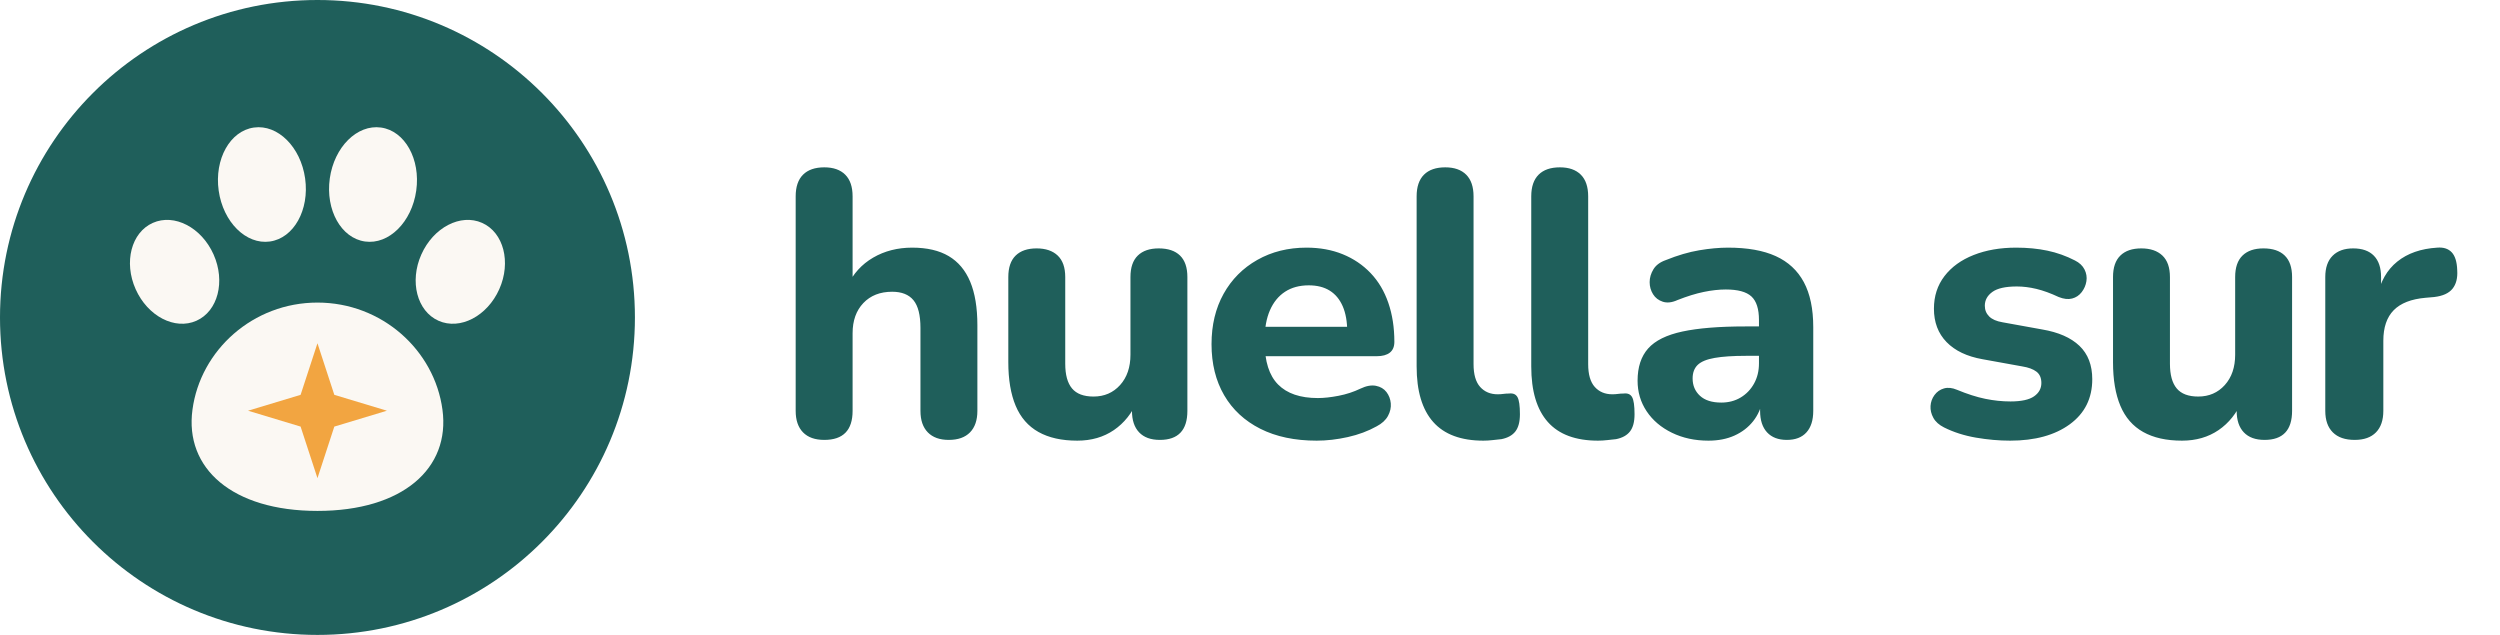
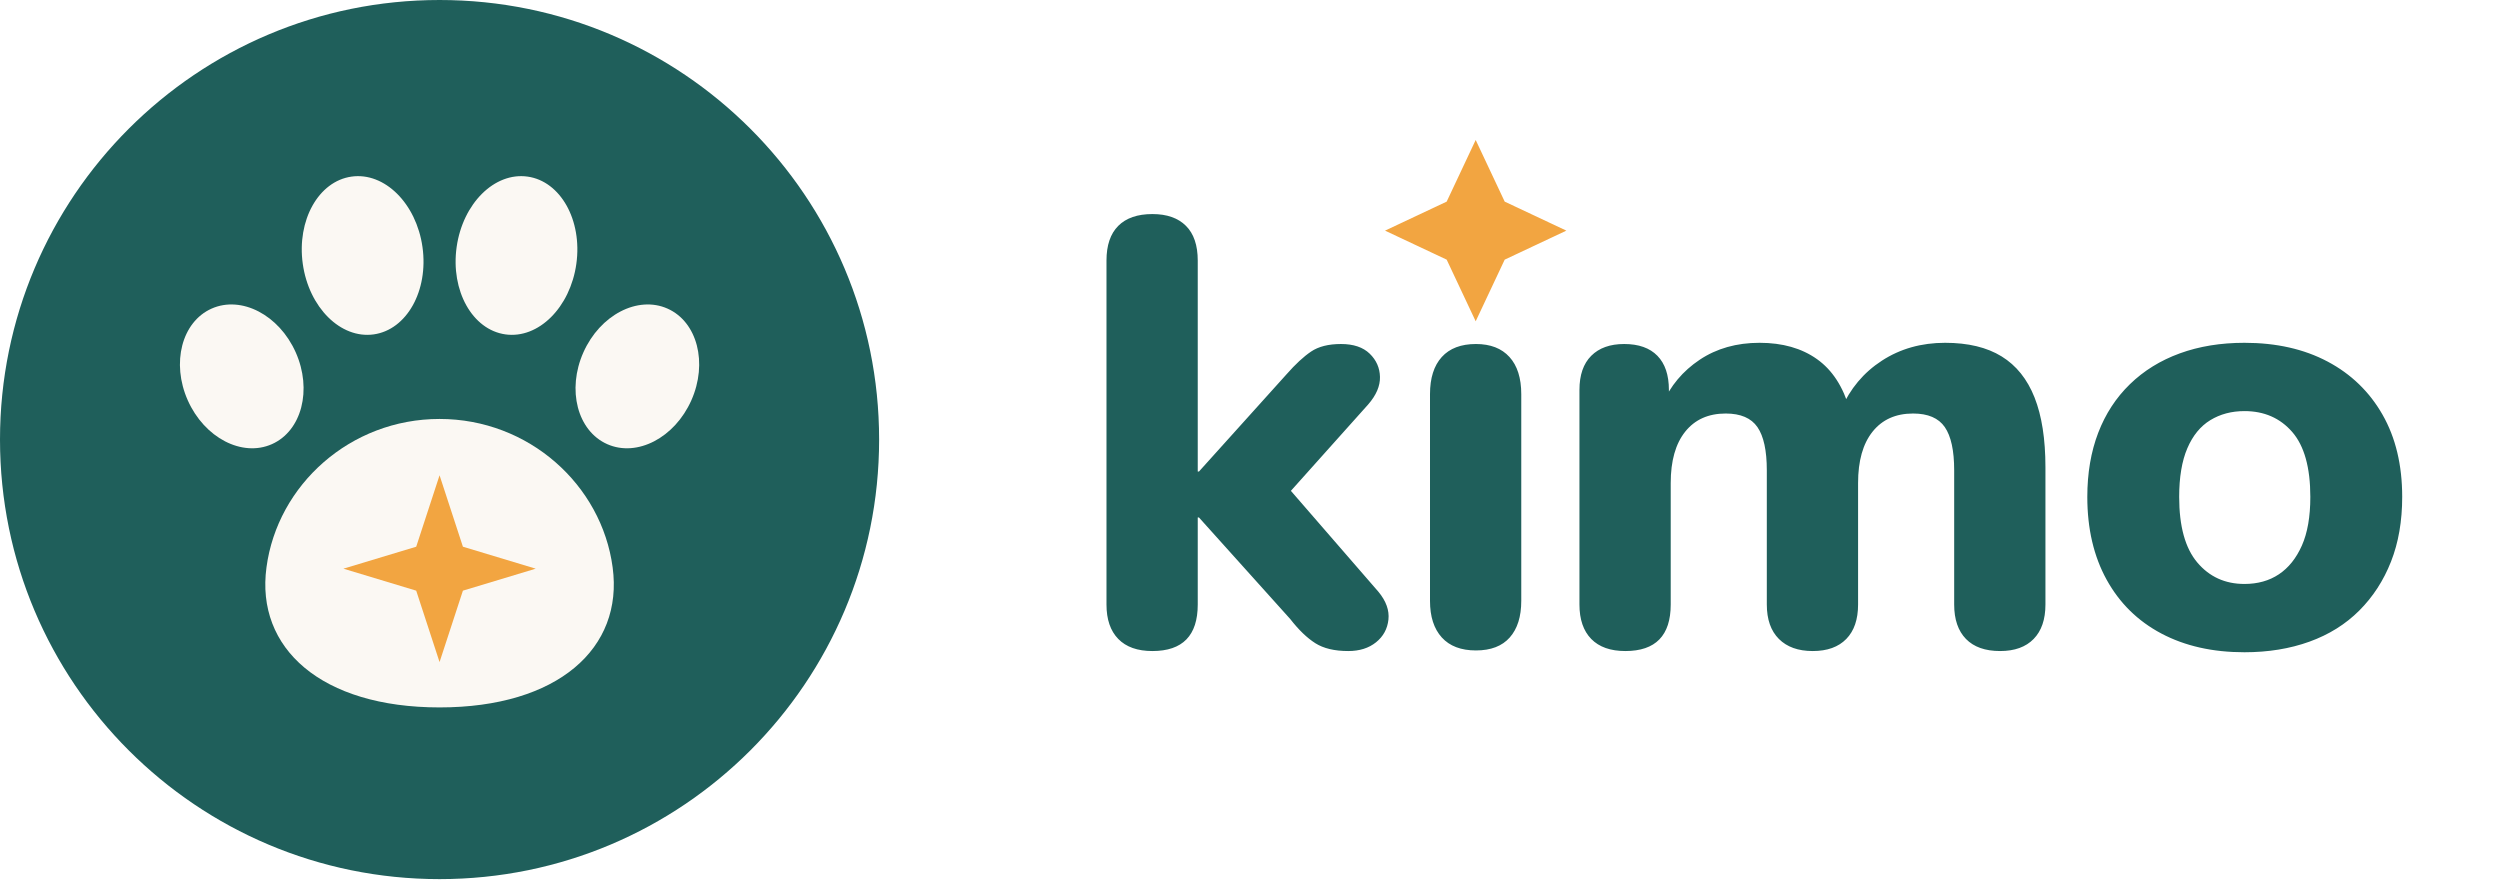
- <svg xmlns="http://www.w3.org/2000/svg" viewBox="0 0 252 64" role="img" aria-label="Huella Sur">
+ <svg xmlns="http://www.w3.org/2000/svg" viewBox="0 0 182 64" role="img" aria-label="Kimo">
  <circle cx="32" cy="32" r="32" fill="#1F5F5B" />
  <g fill="#FBF8F3">
    <path d="M32 51.5c-8.6 0-13.4-4.3-12.6-10.2.8-6 6.1-10.8 12.6-10.8s11.8 4.8 12.6 10.8c.8 5.9-4 10.2-12.6 10.2z" />
    <ellipse cx="17.6" cy="27.4" rx="4.3" ry="5.4" transform="rotate(-24 17.6 27.4)" />
    <ellipse cx="26.4" cy="18.6" rx="4.4" ry="5.8" transform="rotate(-8 26.4 18.6)" />
    <ellipse cx="37.6" cy="18.6" rx="4.4" ry="5.8" transform="rotate(8 37.6 18.6)" />
    <ellipse cx="46.4" cy="27.4" rx="4.3" ry="5.4" transform="rotate(24 46.4 27.4)" />
  </g>
  <path fill="#F2A541" d="M32 34.6l1.7 5.2 5.3 1.6-5.3 1.6L32 48.2l-1.7-5.2-5.3-1.6 5.3-1.6z" />
-   <path fill="#1F5F5B" d="M83.092 44.342Q81.686 44.342 80.945 43.582Q80.204 42.822 80.204 41.416V19.794Q80.204 18.35 80.945 17.609Q81.686 16.868 83.092 16.868Q84.46 16.868 85.201 17.609Q85.942 18.35 85.942 19.794V28.838H85.41Q86.284 26.976 88.013 25.969Q89.742 24.962 91.946 24.962Q94.188 24.962 95.632 25.817Q97.076 26.672 97.798 28.401Q98.52 30.13 98.52 32.79V41.416Q98.52 42.822 97.779 43.582Q97.038 44.342 95.632 44.342Q94.264 44.342 93.523 43.582Q92.782 42.822 92.782 41.416V33.056Q92.782 31.118 92.079 30.263Q91.376 29.408 89.932 29.408Q88.108 29.408 87.025 30.548Q85.942 31.688 85.942 33.588V41.416Q85.942 44.342 83.092 44.342ZM108.592 44.418Q106.236 44.418 104.678 43.544Q103.12 42.67 102.379 40.903Q101.638 39.136 101.638 36.514V27.926Q101.638 26.482 102.379 25.76Q103.12 25.038 104.488 25.038Q105.856 25.038 106.616 25.76Q107.376 26.482 107.376 27.926V36.666Q107.376 38.338 108.06 39.155Q108.744 39.972 110.226 39.972Q111.86 39.972 112.905 38.813Q113.95 37.654 113.95 35.754V27.926Q113.95 26.482 114.691 25.76Q115.432 25.038 116.8 25.038Q118.206 25.038 118.947 25.76Q119.688 26.482 119.688 27.926V41.416Q119.688 44.342 116.914 44.342Q115.546 44.342 114.824 43.582Q114.102 42.822 114.102 41.416V38.87L114.672 40.352Q113.836 42.29 112.278 43.354Q110.72 44.418 108.592 44.418ZM132.724 44.418Q129.418 44.418 127.043 43.221Q124.668 42.024 123.395 39.839Q122.122 37.654 122.122 34.69Q122.122 31.802 123.338 29.617Q124.554 27.432 126.739 26.197Q128.924 24.962 131.698 24.962Q133.712 24.962 135.346 25.627Q136.98 26.292 138.158 27.527Q139.336 28.762 139.944 30.529Q140.552 32.296 140.552 34.462Q140.552 35.184 140.096 35.545Q139.64 35.906 138.766 35.906H126.834V32.942H136.41L135.802 33.474Q135.802 31.916 135.346 30.871Q134.89 29.826 134.035 29.294Q133.18 28.762 131.926 28.762Q130.52 28.762 129.532 29.408Q128.544 30.054 128.012 31.27Q127.48 32.486 127.48 34.196V34.5Q127.48 37.388 128.829 38.756Q130.178 40.124 132.838 40.124Q133.75 40.124 134.928 39.896Q136.106 39.668 137.132 39.174Q138.006 38.756 138.69 38.889Q139.374 39.022 139.754 39.516Q140.134 40.01 140.191 40.656Q140.248 41.302 139.906 41.929Q139.564 42.556 138.766 42.974Q137.474 43.696 135.859 44.057Q134.244 44.418 132.724 44.418ZM149.522 44.418Q146.14 44.418 144.468 42.537Q142.796 40.656 142.796 36.932V19.794Q142.796 18.35 143.537 17.609Q144.278 16.868 145.684 16.868Q147.052 16.868 147.793 17.609Q148.534 18.35 148.534 19.794V36.704Q148.534 38.262 149.199 39.003Q149.864 39.744 150.966 39.744Q151.27 39.744 151.536 39.706Q151.802 39.668 152.106 39.668Q152.714 39.592 152.961 40.029Q153.208 40.466 153.208 41.758Q153.208 42.898 152.752 43.487Q152.296 44.076 151.346 44.266Q150.966 44.304 150.472 44.361Q149.978 44.418 149.522 44.418ZM161.076 44.418Q157.694 44.418 156.022 42.537Q154.35 40.656 154.35 36.932V19.794Q154.35 18.35 155.091 17.609Q155.832 16.868 157.238 16.868Q158.606 16.868 159.347 17.609Q160.088 18.35 160.088 19.794V36.704Q160.088 38.262 160.753 39.003Q161.418 39.744 162.52 39.744Q162.824 39.744 163.09 39.706Q163.356 39.668 163.66 39.668Q164.268 39.592 164.515 40.029Q164.762 40.466 164.762 41.758Q164.762 42.898 164.306 43.487Q163.85 44.076 162.9 44.266Q162.52 44.304 162.026 44.361Q161.532 44.418 161.076 44.418ZM172.212 44.418Q170.16 44.418 168.526 43.62Q166.892 42.822 165.98 41.454Q165.068 40.086 165.068 38.376Q165.068 36.324 166.132 35.127Q167.196 33.93 169.59 33.417Q171.984 32.904 175.936 32.904H177.95V35.868H175.974Q174.036 35.868 172.839 36.077Q171.642 36.286 171.129 36.78Q170.616 37.274 170.616 38.148Q170.616 39.212 171.357 39.896Q172.098 40.58 173.504 40.58Q174.606 40.58 175.461 40.067Q176.316 39.554 176.81 38.661Q177.304 37.768 177.304 36.628V32.258Q177.304 30.586 176.544 29.883Q175.784 29.18 173.96 29.18Q172.934 29.18 171.737 29.427Q170.54 29.674 169.096 30.244Q168.26 30.624 167.614 30.415Q166.968 30.206 166.626 29.655Q166.284 29.104 166.284 28.439Q166.284 27.774 166.664 27.147Q167.044 26.52 167.918 26.216Q169.704 25.494 171.281 25.228Q172.858 24.962 174.188 24.962Q177.114 24.962 178.995 25.817Q180.876 26.672 181.826 28.439Q182.776 30.206 182.776 32.98V41.416Q182.776 42.822 182.092 43.582Q181.408 44.342 180.116 44.342Q178.824 44.342 178.121 43.582Q177.418 42.822 177.418 41.416V40.01L177.684 40.238Q177.456 41.53 176.715 42.461Q175.974 43.392 174.834 43.905Q173.694 44.418 172.212 44.418ZM202.616 44.418Q200.944 44.418 199.177 44.114Q197.41 43.81 195.966 43.088Q195.206 42.708 194.883 42.119Q194.56 41.53 194.598 40.922Q194.636 40.314 194.997 39.82Q195.358 39.326 195.947 39.155Q196.536 38.984 197.258 39.288Q198.816 39.934 200.108 40.2Q201.4 40.466 202.654 40.466Q204.288 40.466 205.029 39.953Q205.77 39.44 205.77 38.604Q205.77 37.844 205.276 37.464Q204.782 37.084 203.832 36.932L199.842 36.21Q197.486 35.792 196.213 34.481Q194.94 33.17 194.94 31.118Q194.94 29.218 196.004 27.831Q197.068 26.444 198.949 25.703Q200.83 24.962 203.224 24.962Q204.934 24.962 206.378 25.266Q207.822 25.57 209.152 26.254Q209.836 26.596 210.121 27.166Q210.406 27.736 210.311 28.344Q210.216 28.952 209.836 29.446Q209.456 29.94 208.867 30.092Q208.278 30.244 207.518 29.94Q206.302 29.37 205.276 29.123Q204.25 28.876 203.3 28.876Q201.59 28.876 200.83 29.427Q200.07 29.978 200.07 30.814Q200.07 31.46 200.507 31.897Q200.944 32.334 201.856 32.486L205.846 33.208Q208.316 33.626 209.608 34.861Q210.9 36.096 210.9 38.224Q210.9 41.112 208.639 42.765Q206.378 44.418 202.616 44.418ZM219.946 44.418Q217.59 44.418 216.032 43.544Q214.474 42.67 213.733 40.903Q212.992 39.136 212.992 36.514V27.926Q212.992 26.482 213.733 25.76Q214.474 25.038 215.842 25.038Q217.21 25.038 217.97 25.76Q218.73 26.482 218.73 27.926V36.666Q218.73 38.338 219.414 39.155Q220.098 39.972 221.58 39.972Q223.214 39.972 224.259 38.813Q225.304 37.654 225.304 35.754V27.926Q225.304 26.482 226.045 25.76Q226.786 25.038 228.154 25.038Q229.56 25.038 230.301 25.76Q231.042 26.482 231.042 27.926V41.416Q231.042 44.342 228.268 44.342Q226.9 44.342 226.178 43.582Q225.456 42.822 225.456 41.416V38.87L226.026 40.352Q225.19 42.29 223.632 43.354Q222.074 44.418 219.946 44.418ZM237.352 44.342Q235.908 44.342 235.148 43.582Q234.388 42.822 234.388 41.416V27.926Q234.388 26.52 235.129 25.779Q235.87 25.038 237.2 25.038Q238.568 25.038 239.29 25.779Q240.012 26.52 240.012 27.926V29.902H239.632Q240.088 27.622 241.646 26.368Q243.204 25.114 245.674 24.962Q246.624 24.886 247.137 25.437Q247.65 25.988 247.688 27.242Q247.764 28.42 247.213 29.104Q246.662 29.788 245.37 29.94L244.496 30.016Q242.33 30.206 241.285 31.27Q240.24 32.334 240.24 34.348V41.416Q240.24 42.822 239.499 43.582Q238.758 44.342 237.352 44.342Z" />
+   <path fill="#1F5F5B" d="M83.896 47.396Q82.268 47.396 81.41 46.516Q80.552 45.636 80.552 44.008V18.972Q80.552 17.3 81.41 16.442Q82.268 15.584 83.896 15.584Q85.48 15.584 86.338 16.442Q87.196 17.3 87.196 18.972V34.328H87.284L93.664 27.244Q94.632 26.144 95.446 25.594Q96.26 25.044 97.624 25.044Q98.988 25.044 99.714 25.748Q100.44 26.452 100.462 27.442Q100.484 28.432 99.604 29.444L92.872 36.968V34.46L100.352 43.084Q101.188 44.096 101.078 45.108Q100.968 46.12 100.176 46.758Q99.384 47.396 98.152 47.396Q96.656 47.396 95.754 46.824Q94.852 46.252 93.928 45.064L87.284 37.672H87.196V44.008Q87.196 47.396 83.896 47.396ZM107.448 47.352Q105.82 47.352 104.962 46.406Q104.104 45.46 104.104 43.744V28.696Q104.104 26.936 104.962 25.99Q105.82 25.044 107.448 25.044Q109.032 25.044 109.89 25.99Q110.748 26.936 110.748 28.696V43.744Q110.748 45.46 109.912 46.406Q109.076 47.352 107.448 47.352ZM118.328 47.396Q116.7 47.396 115.842 46.516Q114.984 45.636 114.984 44.008V28.388Q114.984 26.76 115.842 25.902Q116.7 25.044 118.24 25.044Q119.824 25.044 120.66 25.902Q121.496 26.76 121.496 28.388V31.204L121.012 29.444Q121.892 27.42 123.74 26.188Q125.588 24.956 128.096 24.956Q130.604 24.956 132.276 26.144Q133.948 27.332 134.652 29.796H134.036Q135.004 27.552 137.006 26.254Q139.008 24.956 141.604 24.956Q144.112 24.956 145.718 25.946Q147.324 26.936 148.116 28.938Q148.908 30.94 148.908 34.02V44.008Q148.908 45.636 148.05 46.516Q147.192 47.396 145.608 47.396Q143.98 47.396 143.122 46.516Q142.264 45.636 142.264 44.008V34.24Q142.264 32.084 141.582 31.094Q140.9 30.104 139.272 30.104Q137.38 30.104 136.324 31.424Q135.268 32.744 135.268 35.164V44.008Q135.268 45.636 134.41 46.516Q133.552 47.396 131.968 47.396Q130.384 47.396 129.504 46.516Q128.624 45.636 128.624 44.008V34.24Q128.624 32.084 127.942 31.094Q127.26 30.104 125.632 30.104Q123.74 30.104 122.684 31.424Q121.628 32.744 121.628 35.164V44.008Q121.628 47.396 118.328 47.396ZM163.396 47.484Q159.92 47.484 157.346 46.12Q154.772 44.756 153.364 42.204Q151.956 39.652 151.956 36.176Q151.956 33.58 152.748 31.512Q153.54 29.444 155.058 27.97Q156.576 26.496 158.688 25.726Q160.8 24.956 163.396 24.956Q166.872 24.956 169.446 26.32Q172.02 27.684 173.45 30.192Q174.88 32.7 174.88 36.176Q174.88 38.816 174.066 40.884Q173.252 42.952 171.756 44.448Q170.26 45.944 168.126 46.714Q165.992 47.484 163.396 47.484ZM163.396 42.512Q164.848 42.512 165.904 41.808Q166.96 41.104 167.576 39.718Q168.192 38.332 168.192 36.176Q168.192 32.964 166.872 31.446Q165.552 29.928 163.396 29.928Q161.988 29.928 160.91 30.588Q159.832 31.248 159.238 32.634Q158.644 34.02 158.644 36.176Q158.644 39.388 159.964 40.95Q161.284 42.512 163.396 42.512Z" />
+   <path fill="#F2A541" d="M107.43 10.19L109.542 14.678L114.03 16.79L109.542 18.902L107.43 23.39L105.318 18.902L100.83 16.79L105.318 14.678Z" />
</svg>
